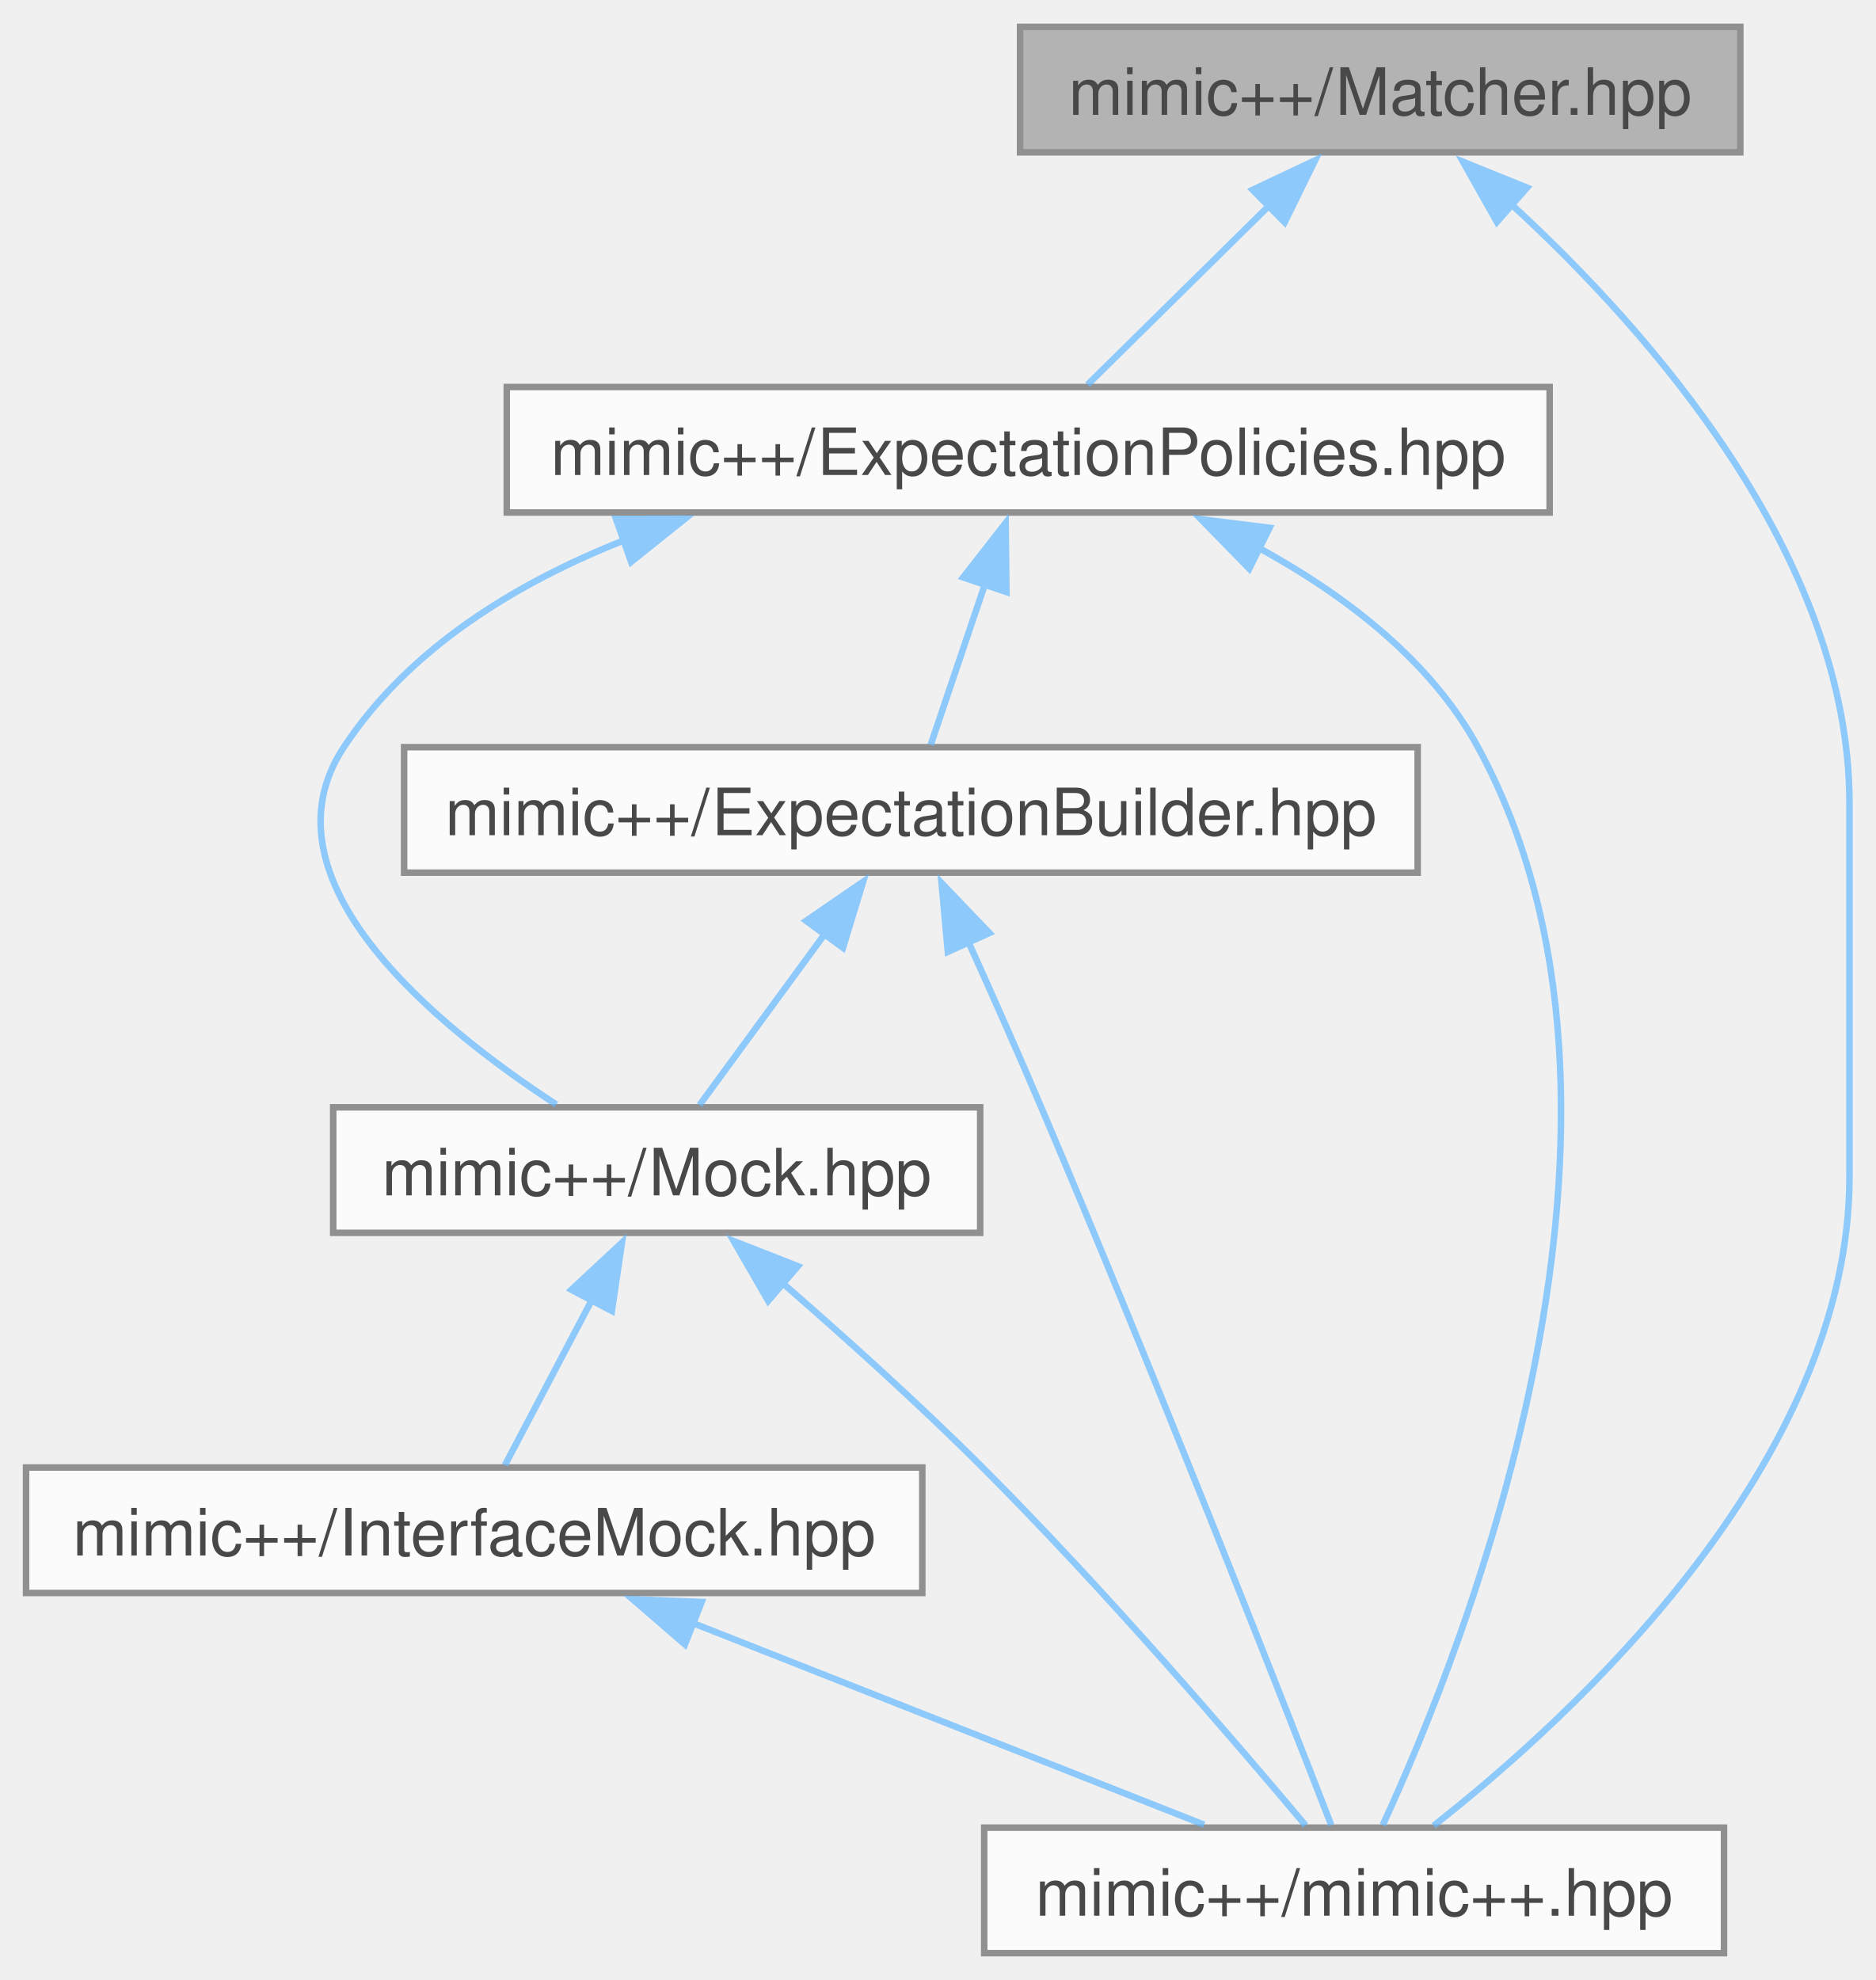
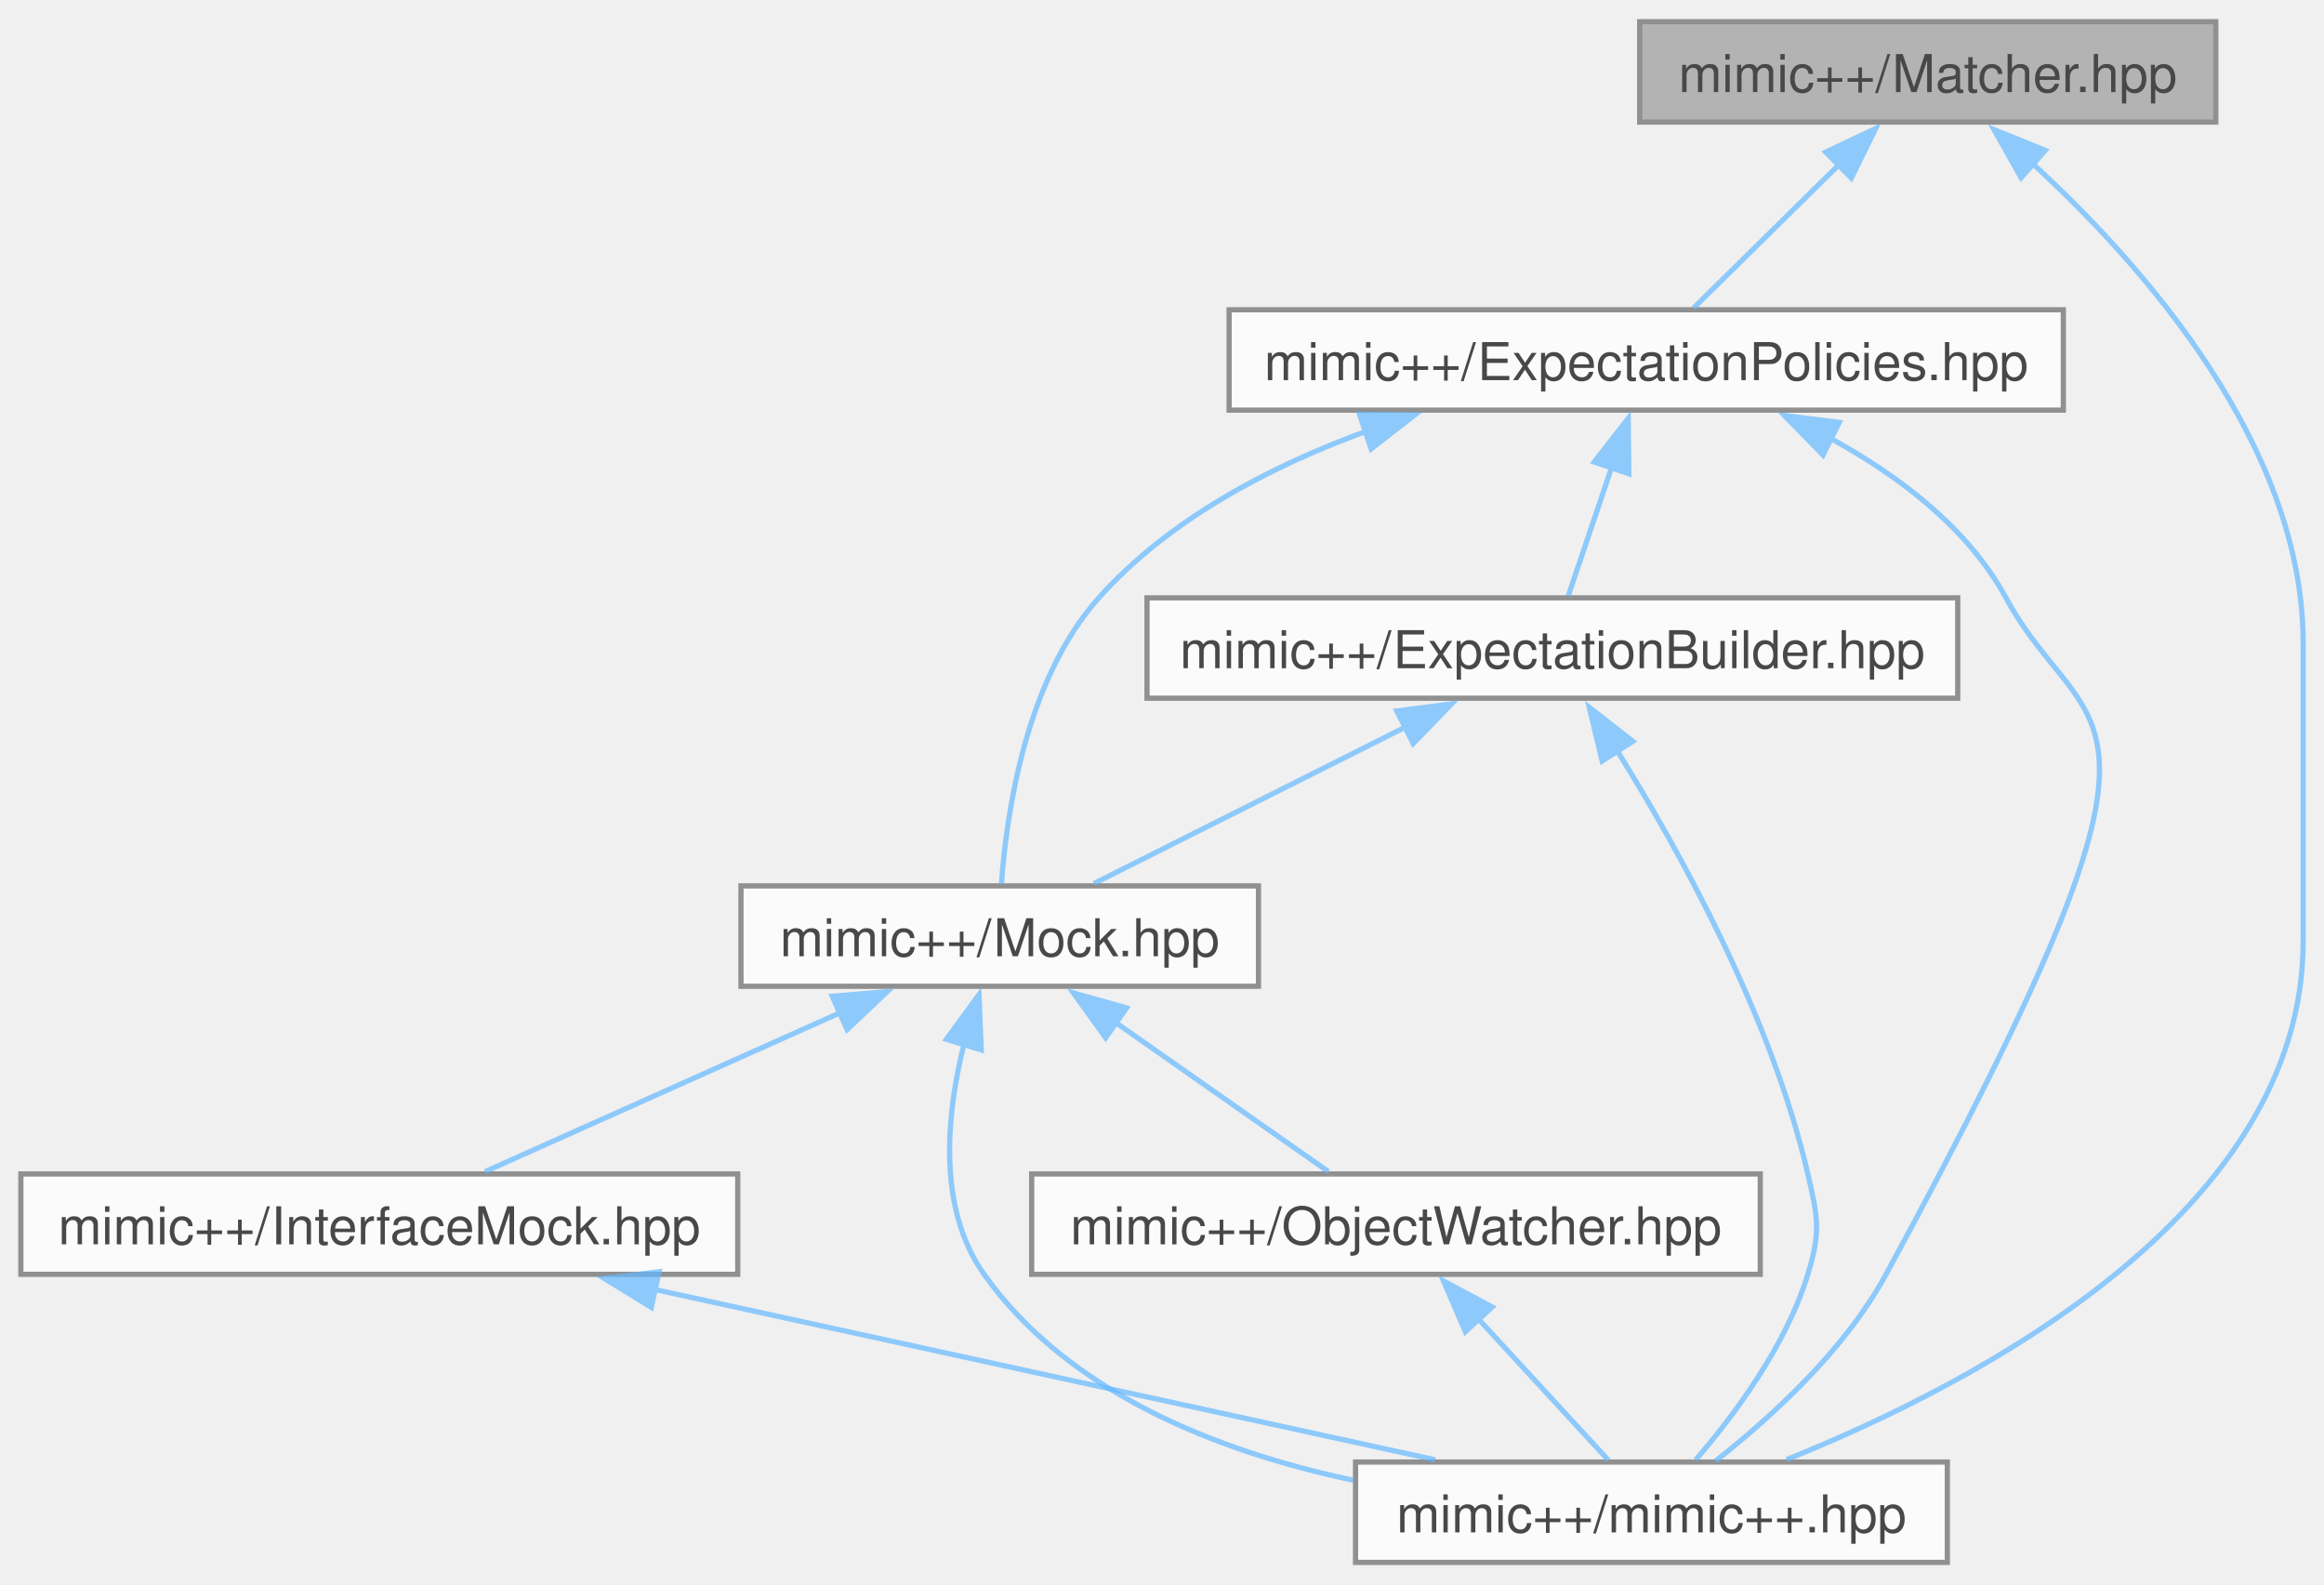
- <svg xmlns="http://www.w3.org/2000/svg" xmlns:xlink="http://www.w3.org/1999/xlink" width="288pt" height="304pt" viewBox="0.00 0.00 287.75 303.50">
+ <svg xmlns="http://www.w3.org/2000/svg" xmlns:xlink="http://www.w3.org/1999/xlink" width="446pt" height="304pt" viewBox="0.00 0.00 445.75 303.50">
  <svg id="main" version="1.1" xml:space="preserve">
    <style type="text/css">
.node, .edge {opacity: 0.7;}
.node.selected, .edge.selected {opacity: 1;}
.edge:hover path { stroke: red; }
.edge:hover polygon { stroke: red; fill: red; }
</style>
    <svg id="graph" class="graph">
      <g id="graph0" class="graph" transform="scale(1 1) rotate(0) translate(4 299.5)">
        <g id="Node000001" class="node">
          <g id="a_Node000001">
            <a xlink:title=" ">
-               <polygon fill="#999999" stroke="#666666" points="263,-295.5 152.5,-295.5 152.5,-276.25 263,-276.25 263,-295.5" />
-               <text text-anchor="middle" x="207.75" y="-282" font-family="Helvetica,sans-Serif" font-size="10.00">mimic++/Matcher.hpp</text>
+               <polygon fill="#999999" stroke="#666666" points="421,-295.5 310.5,-295.5 310.5,-276.25 421,-276.25 421,-295.5" />
+               <text text-anchor="middle" x="365.75" y="-282" font-family="Helvetica,sans-Serif" font-size="10.00">mimic++/Matcher.hpp</text>
            </a>
          </g>
        </g>
        <g id="Node000002" class="node">
          <g id="a_Node000002">
            <a xlink:href="../../d8/de5/_expectation_policies_8hpp.html" target="_top" xlink:title=" ">
-               <polygon fill="white" stroke="#666666" points="233.75,-240.25 73.75,-240.25 73.75,-221 233.75,-221 233.75,-240.25" />
-               <text text-anchor="middle" x="153.75" y="-226.75" font-family="Helvetica,sans-Serif" font-size="10.00">mimic++/ExpectationPolicies.hpp</text>
+               <polygon fill="white" stroke="#666666" points="391.75,-240.25 231.75,-240.25 231.75,-221 391.75,-221 391.75,-240.25" />
+               <text text-anchor="middle" x="311.75" y="-226.75" font-family="Helvetica,sans-Serif" font-size="10.00">mimic++/ExpectationPolicies.hpp</text>
            </a>
          </g>
        </g>
        <g id="edge1_Node000001_Node000002" class="edge">
          <g id="a_edge1_Node000001_Node000002">
            <a xlink:title=" ">
-               <path fill="none" stroke="#63b8ff" d="M190.71,-268.07C181.49,-258.98 170.46,-248.1 162.86,-240.61" />
-               <polygon fill="#63b8ff" stroke="#63b8ff" points="188.18,-270.49 197.76,-275.02 193.09,-265.51 188.18,-270.49" />
+               <path fill="none" stroke="#63b8ff" d="M348.71,-268.07C339.49,-258.98 328.46,-248.1 320.86,-240.61" />
+               <polygon fill="#63b8ff" stroke="#63b8ff" points="346.18,-270.49 355.76,-275.02 351.09,-265.51 346.18,-270.49" />
            </a>
          </g>
        </g>
        <g id="Node000006" class="node">
          <g id="a_Node000006">
            <a xlink:href="../../d0/db9/mimic_09_09_8hpp.html" target="_top" xlink:title=" ">
-               <polygon fill="white" stroke="#666666" points="260.5,-19.25 147,-19.25 147,0 260.5,0 260.5,-19.25" />
-               <text text-anchor="middle" x="203.75" y="-5.75" font-family="Helvetica,sans-Serif" font-size="10.00">mimic++/mimic++.hpp</text>
+               <polygon fill="white" stroke="#666666" points="369.5,-19.25 256,-19.25 256,0 369.5,0 369.5,-19.25" />
+               <text text-anchor="middle" x="312.75" y="-5.75" font-family="Helvetica,sans-Serif" font-size="10.00">mimic++/mimic++.hpp</text>
            </a>
          </g>
        </g>
-         <g id="edge10_Node000001_Node000006" class="edge">
-           <g id="a_edge10_Node000001_Node000006">
+         <g id="edge12_Node000001_Node000006" class="edge">
+           <g id="a_edge12_Node000001_Node000006">
            <a xlink:title=" ">
-               <path fill="none" stroke="#63b8ff" d="M227.76,-268.38C249.06,-248.85 279.75,-214.16 279.75,-176.38 279.75,-176.38 279.75,-176.38 279.75,-119.12 279.75,-75.2 237.44,-36.42 215.96,-19.56" />
-               <polygon fill="#63b8ff" stroke="#63b8ff" points="225.66,-265.57 220.46,-274.8 230.28,-270.83 225.66,-265.57" />
+               <path fill="none" stroke="#63b8ff" d="M385.76,-268.38C407.06,-248.85 437.75,-214.16 437.75,-176.38 437.75,-176.38 437.75,-176.38 437.75,-119.12 437.75,-67.11 375.26,-34.41 338.65,-19.71" />
+               <polygon fill="#63b8ff" stroke="#63b8ff" points="383.66,-265.57 378.46,-274.8 388.28,-270.83 383.66,-265.57" />
            </a>
          </g>
        </g>
        <g id="Node000003" class="node">
          <g id="a_Node000003">
            <a xlink:href="../../d2/d4f/_expectation_builder_8hpp.html" target="_top" xlink:title=" ">
-               <polygon fill="white" stroke="#666666" points="213.5,-185 58,-185 58,-165.75 213.5,-165.75 213.5,-185" />
-               <text text-anchor="middle" x="135.75" y="-171.5" font-family="Helvetica,sans-Serif" font-size="10.00">mimic++/ExpectationBuilder.hpp</text>
+               <polygon fill="white" stroke="#666666" points="371.5,-185 216,-185 216,-165.75 371.5,-165.75 371.5,-185" />
+               <text text-anchor="middle" x="293.75" y="-171.5" font-family="Helvetica,sans-Serif" font-size="10.00">mimic++/ExpectationBuilder.hpp</text>
            </a>
          </g>
        </g>
        <g id="edge2_Node000002_Node000003" class="edge">
          <g id="a_edge2_Node000002_Node000003">
            <a xlink:title=" ">
-               <path fill="none" stroke="#63b8ff" d="M147.1,-209.96C144.25,-201.52 141.06,-192.08 138.79,-185.36" />
-               <polygon fill="#63b8ff" stroke="#63b8ff" points="143.77,-211.05 150.29,-219.4 150.41,-208.8 143.77,-211.05" />
+               <path fill="none" stroke="#63b8ff" d="M305.1,-209.96C302.25,-201.52 299.06,-192.08 296.79,-185.36" />
+               <polygon fill="#63b8ff" stroke="#63b8ff" points="301.77,-211.05 308.29,-219.4 308.41,-208.8 301.77,-211.05" />
            </a>
          </g>
        </g>
        <g id="Node000004" class="node">
          <g id="a_Node000004">
            <a xlink:href="../../d5/dc5/_mock_8hpp.html" target="_top" xlink:title=" ">
-               <polygon fill="white" stroke="#666666" points="146.38,-129.75 47.12,-129.75 47.12,-110.5 146.38,-110.5 146.38,-129.75" />
-               <text text-anchor="middle" x="96.75" y="-116.25" font-family="Helvetica,sans-Serif" font-size="10.00">mimic++/Mock.hpp</text>
+               <polygon fill="white" stroke="#666666" points="237.38,-129.75 138.12,-129.75 138.12,-110.5 237.38,-110.5 237.38,-129.75" />
+               <text text-anchor="middle" x="187.75" y="-116.25" font-family="Helvetica,sans-Serif" font-size="10.00">mimic++/Mock.hpp</text>
            </a>
          </g>
        </g>
-         <g id="edge8_Node000002_Node000004" class="edge">
-           <g id="a_edge8_Node000002_Node000004">
+         <g id="edge10_Node000002_Node000004" class="edge">
+           <g id="a_edge10_Node000002_Node000004">
            <a xlink:title=" ">
-               <path fill="none" stroke="#63b8ff" d="M92.02,-216.84C75.17,-210.22 58.8,-200.18 48.75,-185 35.36,-164.75 62.7,-142.34 81.35,-130.18" />
-               <polygon fill="#63b8ff" stroke="#63b8ff" points="90.51,-220.02 101.1,-220.04 92.83,-213.42 90.51,-220.02" />
+               <path fill="none" stroke="#63b8ff" d="M258.08,-216.96C239.61,-210.21 220.21,-200.07 206.75,-185 192.72,-169.3 189.04,-143.64 188.08,-130.11" />
+               <polygon fill="#63b8ff" stroke="#63b8ff" points="256.76,-220.21 267.36,-220.08 258.99,-213.58 256.76,-220.21" />
            </a>
          </g>
        </g>
-         <g id="edge9_Node000002_Node000006" class="edge">
-           <g id="a_edge9_Node000002_Node000006">
+         <g id="edge11_Node000002_Node000006" class="edge">
+           <g id="a_edge11_Node000002_Node000006">
            <a xlink:title=" ">
-               <path fill="none" stroke="#63b8ff" d="M189.14,-215.56C202.13,-208.46 215.43,-198.45 222.75,-185 253.46,-128.56 220.64,-46.7 208.15,-19.66" />
-               <polygon fill="#63b8ff" stroke="#63b8ff" points="187.66,-212.38 180.26,-219.96 190.78,-218.65 187.66,-212.38" />
+               <path fill="none" stroke="#63b8ff" d="M347.14,-215.56C360.13,-208.46 373.43,-198.45 380.75,-185 396.91,-155.31 420.08,-170.05 357.75,-55.25 349.77,-40.55 335.4,-27.58 325.05,-19.46" />
+               <polygon fill="#63b8ff" stroke="#63b8ff" points="345.66,-212.38 338.26,-219.96 348.78,-218.65 345.66,-212.38" />
            </a>
          </g>
        </g>
        <g id="edge3_Node000003_Node000004" class="edge">
          <g id="a_edge3_Node000003_Node000004">
            <a xlink:title=" ">
-               <path fill="none" stroke="#63b8ff" d="M122.61,-156.44C116.13,-147.59 108.59,-137.29 103.33,-130.11" />
-               <polygon fill="#63b8ff" stroke="#63b8ff" points="119.68,-158.36 128.42,-164.36 125.33,-154.23 119.68,-158.36" />
+               <path fill="none" stroke="#63b8ff" d="M265.62,-160.24C246.66,-150.72 222.22,-138.44 205.82,-130.2" />
+               <polygon fill="#63b8ff" stroke="#63b8ff" points="263.91,-163.3 274.42,-164.66 267.05,-157.05 263.91,-163.3" />
            </a>
          </g>
        </g>
-         <g id="edge7_Node000003_Node000006" class="edge">
-           <g id="a_edge7_Node000003_Node000006">
+         <g id="edge9_Node000003_Node000006" class="edge">
+           <g id="a_edge9_Node000003_Node000006">
            <a xlink:title=" ">
-               <path fill="none" stroke="#63b8ff" d="M144.53,-155.23C148.08,-147.36 152.18,-138.15 155.75,-129.75 173.12,-88.92 192.49,-39.58 200.25,-19.64" />
-               <polygon fill="#63b8ff" stroke="#63b8ff" points="141.42,-153.6 140.46,-164.15 147.79,-156.5 141.42,-153.6" />
+               <path fill="none" stroke="#63b8ff" d="M306.21,-155.62C318.28,-136.25 335.75,-104.68 342.75,-74.5 344.68,-66.17 345.25,-63.43 342.75,-55.25 338.56,-41.5 328.55,-28.14 321.25,-19.68" />
+               <polygon fill="#63b8ff" stroke="#63b8ff" points="303.29,-153.7 300.83,-164 309.18,-157.48 303.29,-153.7" />
            </a>
          </g>
        </g>
        <g id="Node000005" class="node">
          <g id="a_Node000005">
            <a xlink:href="../../d9/dc3/_interface_mock_8hpp.html" target="_top" xlink:title=" ">
              <polygon fill="white" stroke="#666666" points="137.5,-74.5 0,-74.5 0,-55.25 137.5,-55.25 137.5,-74.5" />
              <text text-anchor="middle" x="68.75" y="-61" font-family="Helvetica,sans-Serif" font-size="10.00">mimic++/InterfaceMock.hpp</text>
            </a>
          </g>
        </g>
        <g id="edge4_Node000004_Node000005" class="edge">
          <g id="a_edge4_Node000004_Node000005">
            <a xlink:title=" ">
-               <path fill="none" stroke="#63b8ff" d="M86.87,-100.33C82.32,-91.67 77.13,-81.81 73.47,-74.86" />
-               <polygon fill="#63b8ff" stroke="#63b8ff" points="83.67,-101.77 91.42,-108.99 89.87,-98.51 83.67,-101.77" />
+               <path fill="none" stroke="#63b8ff" d="M157.35,-105.52C135.91,-95.93 107.79,-83.34 89.04,-74.95" />
+               <polygon fill="#63b8ff" stroke="#63b8ff" points="155.62,-108.58 166.18,-109.47 158.48,-102.19 155.62,-108.58" />
            </a>
          </g>
        </g>
-         <g id="edge6_Node000004_Node000006" class="edge">
-           <g id="a_edge6_Node000004_Node000006">
+         <g id="edge8_Node000004_Node000006" class="edge">
+           <g id="a_edge8_Node000004_Node000006">
            <a xlink:title=" ">
-               <path fill="none" stroke="#63b8ff" d="M116.09,-102.77C125.56,-94.53 137,-84.25 146.75,-74.5 165.46,-55.79 185.71,-32.22 196.31,-19.59" />
-               <polygon fill="#63b8ff" stroke="#63b8ff" points="113.86,-100.07 108.56,-109.24 118.42,-105.38 113.86,-100.07" />
+               <path fill="none" stroke="#63b8ff" d="M180.97,-99.69C177.51,-86.03 175.7,-67.99 184.75,-55.25 200.9,-32.52 229.53,-21.27 255.62,-15.74" />
+               <polygon fill="#63b8ff" stroke="#63b8ff" points="177.51,-100.33 183.77,-108.88 184.2,-98.29 177.51,-100.33" />
+             </a>
+           </g>
+         </g>
+         <g id="Node000007" class="node">
+           <g id="a_Node000007">
+             <a xlink:href="../../d5/d92/_object_watcher_8hpp.html" target="_top" xlink:title=" ">
+               <polygon fill="white" stroke="#666666" points="333.62,-74.5 193.88,-74.5 193.88,-55.25 333.62,-55.25 333.62,-74.5" />
+               <text text-anchor="middle" x="263.75" y="-61" font-family="Helvetica,sans-Serif" font-size="10.00">mimic++/ObjectWatcher.hpp</text>
+             </a>
+           </g>
+         </g>
+         <g id="edge6_Node000004_Node000007" class="edge">
+           <g id="a_edge6_Node000004_Node000007">
+             <a xlink:title=" ">
+               <path fill="none" stroke="#63b8ff" d="M210.04,-103.51C223.29,-94.22 239.64,-82.77 250.79,-74.95" />
+               <polygon fill="#63b8ff" stroke="#63b8ff" points="208.06,-100.62 201.88,-109.22 212.08,-106.35 208.06,-100.62" />
            </a>
          </g>
        </g>
        <g id="edge5_Node000005_Node000006" class="edge">
          <g id="a_edge5_Node000005_Node000006">
            <a xlink:title=" ">
-               <path fill="none" stroke="#63b8ff" d="M102.24,-50.66C126.68,-41.02 159.17,-28.21 180.74,-19.7" />
-               <polygon fill="#63b8ff" stroke="#63b8ff" points="101.08,-47.36 93.06,-54.29 103.65,-53.87 101.08,-47.36" />
+               <path fill="none" stroke="#63b8ff" d="M121.4,-52.38C166.28,-42.59 229.91,-28.7 271.25,-19.68" />
+               <polygon fill="#63b8ff" stroke="#63b8ff" points="120.92,-48.91 111.9,-54.46 122.41,-55.75 120.92,-48.91" />
+             </a>
+           </g>
+         </g>
+         <g id="edge7_Node000007_Node000006" class="edge">
+           <g id="a_edge7_Node000007_Node000006">
+             <a xlink:title=" ">
+               <path fill="none" stroke="#63b8ff" d="M279.47,-46.79C287.79,-37.75 297.66,-27.02 304.48,-19.61" />
+               <polygon fill="#63b8ff" stroke="#63b8ff" points="277.06,-44.24 272.87,-53.97 282.21,-48.98 277.06,-44.24" />
            </a>
          </g>
        </g>
      </g>
    </svg>
  </svg>
  <style type="text/css">

[data-mouse-over-selected='false'] { opacity: 0.7; }
[data-mouse-over-selected='true']  { opacity: 1.0; }

</style>
</svg>
